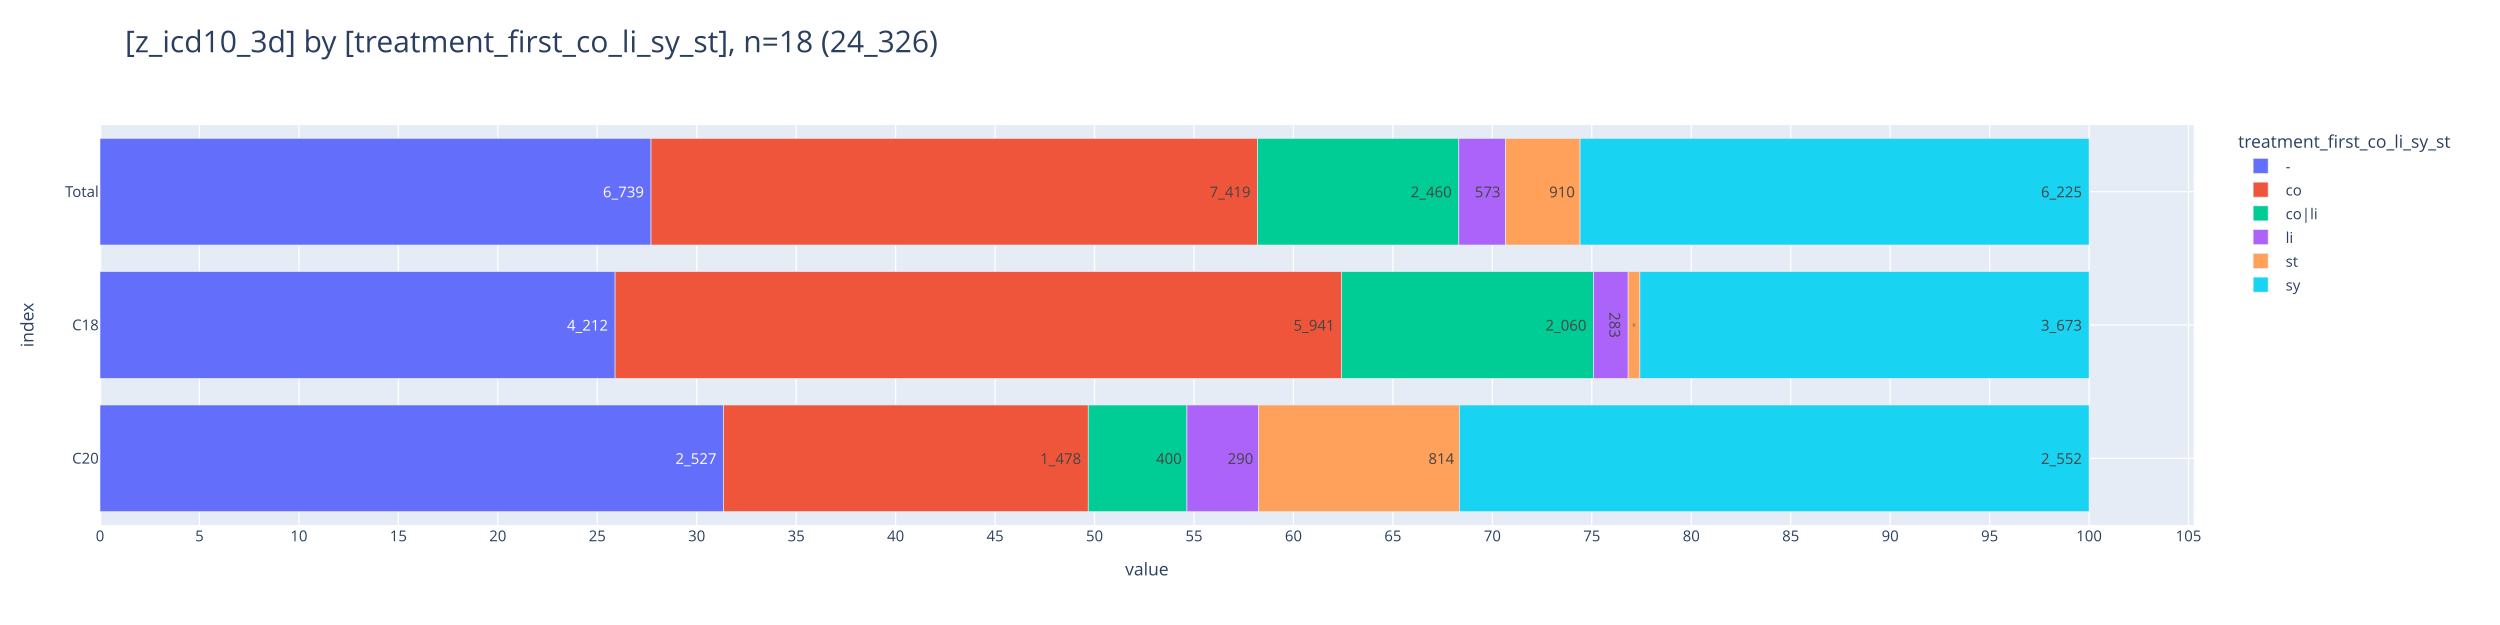
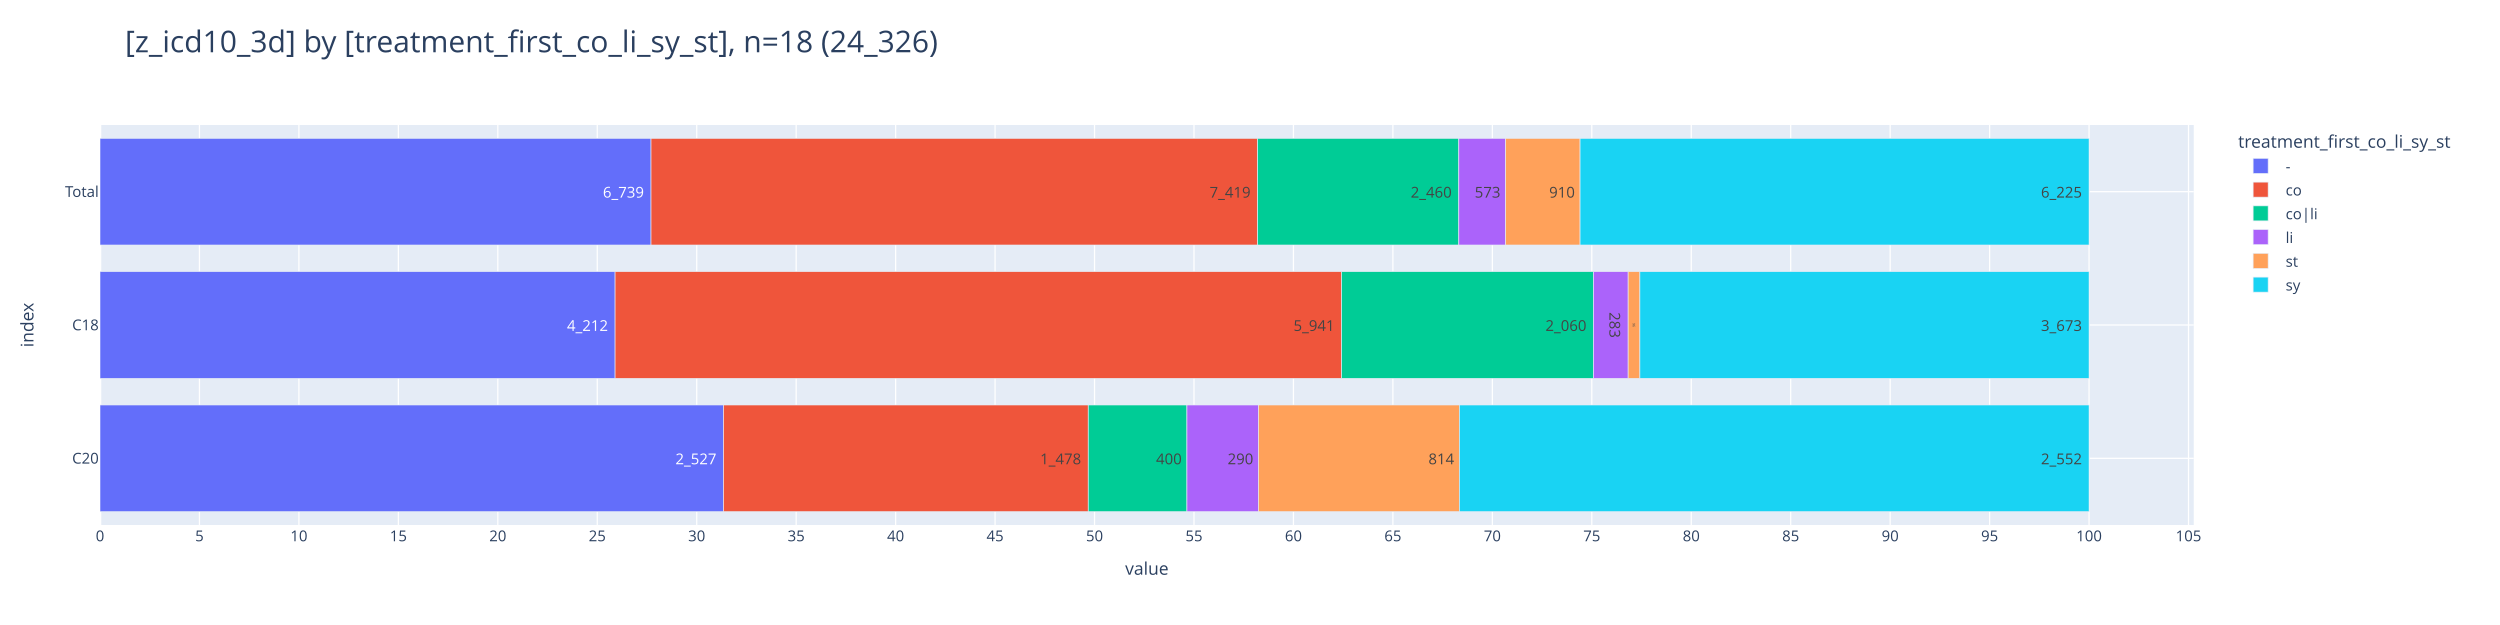
<svg xmlns="http://www.w3.org/2000/svg" class="main-svg" width="2000" height="500" style="" viewBox="0 0 2000 500">
  <rect x="0" y="0" width="2000" height="500" style="fill: rgb(255, 255, 255); fill-opacity: 1;" />
-   <defs id="defs-ca1619">
+   <defs id="defs-0024ad">
    <g class="clips">
-       <clipPath id="clipca1619xyplot" class="plotclip">
+       <clipPath id="clip0024adxyplot" class="plotclip">
        <rect width="1675" height="320" />
      </clipPath>
-       <clipPath class="axesclip" id="clipca1619x">
+       <clipPath class="axesclip" id="clip0024adx">
        <rect x="80" y="0" width="1675" height="500" />
      </clipPath>
-       <clipPath class="axesclip" id="clipca1619y">
+       <clipPath class="axesclip" id="clip0024ady">
        <rect x="0" y="100" width="2000" height="320" />
      </clipPath>
-       <clipPath class="axesclip" id="clipca1619xy">
+       <clipPath class="axesclip" id="clip0024adxy">
        <rect x="80" y="100" width="1675" height="320" />
      </clipPath>
    </g>
    <g class="gradients" />
    <g class="patterns" />
  </defs>
  <g class="bglayer">
    <rect class="bg" x="80" y="100" width="1675" height="320" style="fill: rgb(229, 236, 246); fill-opacity: 1; stroke-width: 0;" />
  </g>
  <g class="layer-below">
    <g class="imagelayer" />
    <g class="shapelayer" />
  </g>
  <g class="cartesianlayer">
    <g class="subplot xy">
      <g class="layer-subplot">
        <g class="shapelayer" />
        <g class="imagelayer" />
      </g>
      <g class="minor-gridlayer">
        <g class="x" />
        <g class="y" />
      </g>
      <g class="gridlayer">
        <g class="x">
          <path class="xgrid crisp" transform="translate(159.56,0)" d="M0,100v320" style="stroke: rgb(255, 255, 255); stroke-opacity: 1; stroke-width: 1px;" />
          <path class="xgrid crisp" transform="translate(239.13,0)" d="M0,100v320" style="stroke: rgb(255, 255, 255); stroke-opacity: 1; stroke-width: 1px;" />
          <path class="xgrid crisp" transform="translate(318.69,0)" d="M0,100v320" style="stroke: rgb(255, 255, 255); stroke-opacity: 1; stroke-width: 1px;" />
          <path class="xgrid crisp" transform="translate(398.25,0)" d="M0,100v320" style="stroke: rgb(255, 255, 255); stroke-opacity: 1; stroke-width: 1px;" />
          <path class="xgrid crisp" transform="translate(477.81,0)" d="M0,100v320" style="stroke: rgb(255, 255, 255); stroke-opacity: 1; stroke-width: 1px;" />
          <path class="xgrid crisp" transform="translate(557.38,0)" d="M0,100v320" style="stroke: rgb(255, 255, 255); stroke-opacity: 1; stroke-width: 1px;" />
          <path class="xgrid crisp" transform="translate(636.94,0)" d="M0,100v320" style="stroke: rgb(255, 255, 255); stroke-opacity: 1; stroke-width: 1px;" />
          <path class="xgrid crisp" transform="translate(716.5,0)" d="M0,100v320" style="stroke: rgb(255, 255, 255); stroke-opacity: 1; stroke-width: 1px;" />
          <path class="xgrid crisp" transform="translate(796.06,0)" d="M0,100v320" style="stroke: rgb(255, 255, 255); stroke-opacity: 1; stroke-width: 1px;" />
          <path class="xgrid crisp" transform="translate(875.63,0)" d="M0,100v320" style="stroke: rgb(255, 255, 255); stroke-opacity: 1; stroke-width: 1px;" />
          <path class="xgrid crisp" transform="translate(955.19,0)" d="M0,100v320" style="stroke: rgb(255, 255, 255); stroke-opacity: 1; stroke-width: 1px;" />
          <path class="xgrid crisp" transform="translate(1034.75,0)" d="M0,100v320" style="stroke: rgb(255, 255, 255); stroke-opacity: 1; stroke-width: 1px;" />
          <path class="xgrid crisp" transform="translate(1114.31,0)" d="M0,100v320" style="stroke: rgb(255, 255, 255); stroke-opacity: 1; stroke-width: 1px;" />
          <path class="xgrid crisp" transform="translate(1193.88,0)" d="M0,100v320" style="stroke: rgb(255, 255, 255); stroke-opacity: 1; stroke-width: 1px;" />
          <path class="xgrid crisp" transform="translate(1273.44,0)" d="M0,100v320" style="stroke: rgb(255, 255, 255); stroke-opacity: 1; stroke-width: 1px;" />
          <path class="xgrid crisp" transform="translate(1353,0)" d="M0,100v320" style="stroke: rgb(255, 255, 255); stroke-opacity: 1; stroke-width: 1px;" />
          <path class="xgrid crisp" transform="translate(1432.56,0)" d="M0,100v320" style="stroke: rgb(255, 255, 255); stroke-opacity: 1; stroke-width: 1px;" />
          <path class="xgrid crisp" transform="translate(1512.13,0)" d="M0,100v320" style="stroke: rgb(255, 255, 255); stroke-opacity: 1; stroke-width: 1px;" />
          <path class="xgrid crisp" transform="translate(1591.69,0)" d="M0,100v320" style="stroke: rgb(255, 255, 255); stroke-opacity: 1; stroke-width: 1px;" />
          <path class="xgrid crisp" transform="translate(1671.25,0)" d="M0,100v320" style="stroke: rgb(255, 255, 255); stroke-opacity: 1; stroke-width: 1px;" />
          <path class="xgrid crisp" transform="translate(1750.81,0)" d="M0,100v320" style="stroke: rgb(255, 255, 255); stroke-opacity: 1; stroke-width: 1px;" />
        </g>
        <g class="y">
          <path class="ygrid crisp" transform="translate(0,366.67)" d="M80,0h1675" style="stroke: rgb(255, 255, 255); stroke-opacity: 1; stroke-width: 1px;" />
          <path class="ygrid crisp" transform="translate(0,260)" d="M80,0h1675" style="stroke: rgb(255, 255, 255); stroke-opacity: 1; stroke-width: 1px;" />
          <path class="ygrid crisp" transform="translate(0,153.33)" d="M80,0h1675" style="stroke: rgb(255, 255, 255); stroke-opacity: 1; stroke-width: 1px;" />
        </g>
      </g>
      <g class="zerolinelayer">
        <path class="xzl zl crisp" transform="translate(80,0)" d="M0,100v320" style="stroke: rgb(255, 255, 255); stroke-opacity: 1; stroke-width: 2px;" />
      </g>
      <g class="layer-between">
        <g class="shapelayer" />
        <g class="imagelayer" />
      </g>
      <path class="xlines-below" />
      <path class="ylines-below" />
      <g class="overlines-below" />
      <g class="xaxislayer-below" />
      <g class="yaxislayer-below" />
      <g class="overaxes-below" />
      <g class="overplot">
-         <g class="xy" transform="translate(80,100)" clip-path="url(#clipca1619xyplot)">
+         <g class="xy" transform="translate(80,100)" clip-path="url(#clip0024adxyplot)">
          <g class="barlayer mlayer">
            <g class="trace bars" style="opacity: 1;">
              <g class="points">
                <g class="point">
                  <path d="M0,96V10.67H440.82V96Z" style="vector-effect: none; opacity: 1; stroke-width: 0.5px; fill: rgb(99, 110, 250); fill-opacity: 1; stroke: rgb(229, 236, 246); stroke-opacity: 1;" />
-                   <text class="bartext bartext-inside" text-anchor="middle" data-notex="1" x="0" y="0" style="font-family: 'Open Sans', verdana, arial, sans-serif; font-size: 12px; fill: rgb(255, 255, 255); fill-opacity: 1; white-space: pre;" transform="translate(418.7419,57.835)">6_739</text>
+                   <text class="bartext bartext-inside" text-anchor="middle" data-notex="1" x="0" y="0" style="font-family: 'Open Sans', verdana, arial, sans-serif; font-size: 12px; fill: rgb(255, 255, 255); fill-opacity: 1; white-space: pre;" transform="translate(418.7458,58.085)">6_739</text>
                </g>
                <g class="point">
                  <path d="M0,202.67V117.33H412.07V202.67Z" style="vector-effect: none; opacity: 1; stroke-width: 0.5px; fill: rgb(99, 110, 250); fill-opacity: 1; stroke: rgb(229, 236, 246); stroke-opacity: 1;" />
-                   <text class="bartext bartext-inside" text-anchor="middle" data-notex="1" x="0" y="0" style="font-family: 'Open Sans', verdana, arial, sans-serif; font-size: 12px; fill: rgb(255, 255, 255); fill-opacity: 1; white-space: pre;" transform="translate(389.9919,164.5)">4_212</text>
+                   <text class="bartext bartext-inside" text-anchor="middle" data-notex="1" x="0" y="0" style="font-family: 'Open Sans', verdana, arial, sans-serif; font-size: 12px; fill: rgb(255, 255, 255); fill-opacity: 1; white-space: pre;" transform="translate(389.9958,164.75)">4_212</text>
                </g>
                <g class="point">
                  <path d="M0,309.33V224H498.83V309.33Z" style="vector-effect: none; opacity: 1; stroke-width: 0.5px; fill: rgb(99, 110, 250); fill-opacity: 1; stroke: rgb(229, 236, 246); stroke-opacity: 1;" />
-                   <text class="bartext bartext-inside" text-anchor="middle" data-notex="1" x="0" y="0" style="font-family: 'Open Sans', verdana, arial, sans-serif; font-size: 12px; fill: rgb(255, 255, 255); fill-opacity: 1; white-space: pre;" transform="translate(476.7519,271.165)">2_527</text>
+                   <text class="bartext bartext-inside" text-anchor="middle" data-notex="1" x="0" y="0" style="font-family: 'Open Sans', verdana, arial, sans-serif; font-size: 12px; fill: rgb(255, 255, 255); fill-opacity: 1; white-space: pre;" transform="translate(476.7558,271.415)">2_527</text>
                </g>
              </g>
            </g>
            <g class="trace bars" style="opacity: 1;">
              <g class="points">
                <g class="point">
                  <path d="M440.82,96V10.67H926.13V96Z" style="vector-effect: none; opacity: 1; stroke-width: 0.5px; fill: rgb(239, 85, 59); fill-opacity: 1; stroke: rgb(229, 236, 246); stroke-opacity: 1;" />
-                   <text class="bartext bartext-inside" text-anchor="middle" data-notex="1" x="0" y="0" style="font-family: 'Open Sans', verdana, arial, sans-serif; font-size: 12px; fill: rgb(68, 68, 68); fill-opacity: 1; white-space: pre;" transform="translate(904.0519,57.835)">7_419</text>
+                   <text class="bartext bartext-inside" text-anchor="middle" data-notex="1" x="0" y="0" style="font-family: 'Open Sans', verdana, arial, sans-serif; font-size: 12px; fill: rgb(68, 68, 68); fill-opacity: 1; white-space: pre;" transform="translate(904.0558,58.085)">7_419</text>
                </g>
                <g class="point">
                  <path d="M412.07,202.67V117.33H993.3V202.67Z" style="vector-effect: none; opacity: 1; stroke-width: 0.5px; fill: rgb(239, 85, 59); fill-opacity: 1; stroke: rgb(229, 236, 246); stroke-opacity: 1;" />
-                   <text class="bartext bartext-inside" text-anchor="middle" data-notex="1" x="0" y="0" style="font-family: 'Open Sans', verdana, arial, sans-serif; font-size: 12px; fill: rgb(68, 68, 68); fill-opacity: 1; white-space: pre;" transform="translate(971.2219,164.5)">5_941</text>
+                   <text class="bartext bartext-inside" text-anchor="middle" data-notex="1" x="0" y="0" style="font-family: 'Open Sans', verdana, arial, sans-serif; font-size: 12px; fill: rgb(68, 68, 68); fill-opacity: 1; white-space: pre;" transform="translate(971.2258,164.75)">5_941</text>
                </g>
                <g class="point">
                  <path d="M498.83,309.33V224H790.59V309.33Z" style="vector-effect: none; opacity: 1; stroke-width: 0.5px; fill: rgb(239, 85, 59); fill-opacity: 1; stroke: rgb(229, 236, 246); stroke-opacity: 1;" />
-                   <text class="bartext bartext-inside" text-anchor="middle" data-notex="1" x="0" y="0" style="font-family: 'Open Sans', verdana, arial, sans-serif; font-size: 12px; fill: rgb(68, 68, 68); fill-opacity: 1; white-space: pre;" transform="translate(768.5119,271.165)">1_478</text>
+                   <text class="bartext bartext-inside" text-anchor="middle" data-notex="1" x="0" y="0" style="font-family: 'Open Sans', verdana, arial, sans-serif; font-size: 12px; fill: rgb(68, 68, 68); fill-opacity: 1; white-space: pre;" transform="translate(768.5158,271.415)">1_478</text>
                </g>
              </g>
            </g>
            <g class="trace bars" style="opacity: 1;">
              <g class="points">
                <g class="point">
                  <path d="M926.13,96V10.67H1087.04V96Z" style="vector-effect: none; opacity: 1; stroke-width: 0.5px; fill: rgb(0, 204, 150); fill-opacity: 1; stroke: rgb(229, 236, 246); stroke-opacity: 1;" />
-                   <text class="bartext bartext-inside" text-anchor="middle" data-notex="1" x="0" y="0" style="font-family: 'Open Sans', verdana, arial, sans-serif; font-size: 12px; fill: rgb(68, 68, 68); fill-opacity: 1; white-space: pre;" transform="translate(1064.962,57.835)">2_460</text>
+                   <text class="bartext bartext-inside" text-anchor="middle" data-notex="1" x="0" y="0" style="font-family: 'Open Sans', verdana, arial, sans-serif; font-size: 12px; fill: rgb(68, 68, 68); fill-opacity: 1; white-space: pre;" transform="translate(1064.966,58.085)">2_460</text>
                </g>
                <g class="point">
                  <path d="M993.3,202.67V117.33H1194.83V202.67Z" style="vector-effect: none; opacity: 1; stroke-width: 0.5px; fill: rgb(0, 204, 150); fill-opacity: 1; stroke: rgb(229, 236, 246); stroke-opacity: 1;" />
-                   <text class="bartext bartext-inside" text-anchor="middle" data-notex="1" x="0" y="0" style="font-family: 'Open Sans', verdana, arial, sans-serif; font-size: 12px; fill: rgb(68, 68, 68); fill-opacity: 1; white-space: pre;" transform="translate(1172.752,164.5)">2_060</text>
+                   <text class="bartext bartext-inside" text-anchor="middle" data-notex="1" x="0" y="0" style="font-family: 'Open Sans', verdana, arial, sans-serif; font-size: 12px; fill: rgb(68, 68, 68); fill-opacity: 1; white-space: pre;" transform="translate(1172.756,164.75)">2_060</text>
                </g>
                <g class="point">
                  <path d="M790.59,309.33V224H869.55V309.33Z" style="vector-effect: none; opacity: 1; stroke-width: 0.5px; fill: rgb(0, 204, 150); fill-opacity: 1; stroke: rgb(229, 236, 246); stroke-opacity: 1;" />
-                   <text class="bartext bartext-inside" text-anchor="middle" data-notex="1" x="0" y="0" style="font-family: 'Open Sans', verdana, arial, sans-serif; font-size: 12px; fill: rgb(68, 68, 68); fill-opacity: 1; white-space: pre;" transform="translate(855.1047,271.165)">400</text>
+                   <text class="bartext bartext-inside" text-anchor="middle" data-notex="1" x="0" y="0" style="font-family: 'Open Sans', verdana, arial, sans-serif; font-size: 12px; fill: rgb(68, 68, 68); fill-opacity: 1; white-space: pre;" transform="translate(855.1047,271.415)">400</text>
                </g>
              </g>
            </g>
            <g class="trace bars" style="opacity: 1;">
              <g class="points">
                <g class="point">
                  <path d="M1087.04,96V10.67H1124.52V96Z" style="vector-effect: none; opacity: 1; stroke-width: 0.5px; fill: rgb(171, 99, 250); fill-opacity: 1; stroke: rgb(229, 236, 246); stroke-opacity: 1;" />
-                   <text class="bartext bartext-inside" text-anchor="middle" data-notex="1" x="0" y="0" style="font-family: 'Open Sans', verdana, arial, sans-serif; font-size: 12px; fill: rgb(68, 68, 68); fill-opacity: 1; white-space: pre;" transform="translate(1110.075,57.835)">573</text>
+                   <text class="bartext bartext-inside" text-anchor="middle" data-notex="1" x="0" y="0" style="font-family: 'Open Sans', verdana, arial, sans-serif; font-size: 12px; fill: rgb(68, 68, 68); fill-opacity: 1; white-space: pre;" transform="translate(1110.075,58.085)">573</text>
                </g>
                <g class="point">
                  <path d="M1194.83,202.67V117.33H1222.52V202.67Z" style="vector-effect: none; opacity: 1; stroke-width: 0.5px; fill: rgb(171, 99, 250); fill-opacity: 1; stroke: rgb(229, 236, 246); stroke-opacity: 1;" />
-                   <text class="bartext bartext-inside" text-anchor="middle" data-notex="1" x="0" y="0" style="font-family: 'Open Sans', verdana, arial, sans-serif; font-size: 12px; fill: rgb(68, 68, 68); fill-opacity: 1; white-space: pre;" transform="translate(1212.02,164.5)rotate(90 0 -4.5)">283</text>
+                   <text class="bartext bartext-inside" text-anchor="middle" data-notex="1" x="0" y="0" style="font-family: 'Open Sans', verdana, arial, sans-serif; font-size: 12px; fill: rgb(68, 68, 68); fill-opacity: 1; white-space: pre;" transform="translate(1212.27,164.75)rotate(90 0 -4.75)">283</text>
                </g>
                <g class="point">
                  <path d="M869.55,309.33V224H926.8V309.33Z" style="vector-effect: none; opacity: 1; stroke-width: 0.5px; fill: rgb(171, 99, 250); fill-opacity: 1; stroke: rgb(229, 236, 246); stroke-opacity: 1;" />
-                   <text class="bartext bartext-inside" text-anchor="middle" data-notex="1" x="0" y="0" style="font-family: 'Open Sans', verdana, arial, sans-serif; font-size: 12px; fill: rgb(68, 68, 68); fill-opacity: 1; white-space: pre;" transform="translate(912.3547,271.165)">290</text>
+                   <text class="bartext bartext-inside" text-anchor="middle" data-notex="1" x="0" y="0" style="font-family: 'Open Sans', verdana, arial, sans-serif; font-size: 12px; fill: rgb(68, 68, 68); fill-opacity: 1; white-space: pre;" transform="translate(912.3547,271.415)">290</text>
                </g>
              </g>
            </g>
            <g class="trace bars" style="opacity: 1;">
              <g class="points">
                <g class="point">
                  <path d="M1124.52,96V10.67H1184.05V96Z" style="vector-effect: none; opacity: 1; stroke-width: 0.5px; fill: rgb(255, 161, 90); fill-opacity: 1; stroke: rgb(229, 236, 246); stroke-opacity: 1;" />
-                   <text class="bartext bartext-inside" text-anchor="middle" data-notex="1" x="0" y="0" style="font-family: 'Open Sans', verdana, arial, sans-serif; font-size: 12px; fill: rgb(68, 68, 68); fill-opacity: 1; white-space: pre;" transform="translate(1169.605,57.835)">910</text>
+                   <text class="bartext bartext-inside" text-anchor="middle" data-notex="1" x="0" y="0" style="font-family: 'Open Sans', verdana, arial, sans-serif; font-size: 12px; fill: rgb(68, 68, 68); fill-opacity: 1; white-space: pre;" transform="translate(1169.605,58.085)">910</text>
                </g>
                <g class="point">
                  <path d="M1222.52,202.67V117.33H1231.91V202.67Z" style="vector-effect: none; opacity: 1; stroke-width: 0.5px; fill: rgb(255, 161, 90); fill-opacity: 1; stroke: rgb(229, 236, 246); stroke-opacity: 1;" />
-                   <text class="bartext bartext-inside" text-anchor="middle" data-notex="1" x="0" y="0" style="font-family: 'Open Sans', verdana, arial, sans-serif; font-size: 12px; fill: rgb(68, 68, 68); fill-opacity: 1; white-space: pre;" transform="translate(1227.215,161.017)scale(0.226)rotate(90 0 -4.5)">96</text>
+                   <text class="bartext bartext-inside" text-anchor="middle" data-notex="1" x="0" y="0" style="font-family: 'Open Sans', verdana, arial, sans-serif; font-size: 12px; fill: rgb(68, 68, 68); fill-opacity: 1; white-space: pre;" transform="translate(1227.215,161.1105)scale(0.2337931)rotate(90 0 -4.75)">96</text>
                </g>
                <g class="point">
                  <path d="M926.8,309.33V224H1087.48V309.33Z" style="vector-effect: none; opacity: 1; stroke-width: 0.5px; fill: rgb(255, 161, 90); fill-opacity: 1; stroke: rgb(229, 236, 246); stroke-opacity: 1;" />
-                   <text class="bartext bartext-inside" text-anchor="middle" data-notex="1" x="0" y="0" style="font-family: 'Open Sans', verdana, arial, sans-serif; font-size: 12px; fill: rgb(68, 68, 68); fill-opacity: 1; white-space: pre;" transform="translate(1073.035,271.165)">814</text>
+                   <text class="bartext bartext-inside" text-anchor="middle" data-notex="1" x="0" y="0" style="font-family: 'Open Sans', verdana, arial, sans-serif; font-size: 12px; fill: rgb(68, 68, 68); fill-opacity: 1; white-space: pre;" transform="translate(1073.035,271.415)">814</text>
                </g>
              </g>
            </g>
            <g class="trace bars" style="opacity: 1;">
              <g class="points">
                <g class="point">
                  <path d="M1184.05,96V10.67H1591.25V96Z" style="vector-effect: none; opacity: 1; stroke-width: 0.5px; fill: rgb(25, 211, 243); fill-opacity: 1; stroke: rgb(229, 236, 246); stroke-opacity: 1;" />
-                   <text class="bartext bartext-inside" text-anchor="middle" data-notex="1" x="0" y="0" style="font-family: 'Open Sans', verdana, arial, sans-serif; font-size: 12px; fill: rgb(68, 68, 68); fill-opacity: 1; white-space: pre;" transform="translate(1569.172,57.835)">6_225</text>
+                   <text class="bartext bartext-inside" text-anchor="middle" data-notex="1" x="0" y="0" style="font-family: 'Open Sans', verdana, arial, sans-serif; font-size: 12px; fill: rgb(68, 68, 68); fill-opacity: 1; white-space: pre;" transform="translate(1569.176,58.085)">6_225</text>
                </g>
                <g class="point">
                  <path d="M1231.91,202.67V117.33H1591.25V202.67Z" style="vector-effect: none; opacity: 1; stroke-width: 0.5px; fill: rgb(25, 211, 243); fill-opacity: 1; stroke: rgb(229, 236, 246); stroke-opacity: 1;" />
-                   <text class="bartext bartext-inside" text-anchor="middle" data-notex="1" x="0" y="0" style="font-family: 'Open Sans', verdana, arial, sans-serif; font-size: 12px; fill: rgb(68, 68, 68); fill-opacity: 1; white-space: pre;" transform="translate(1569.172,164.5)">3_673</text>
+                   <text class="bartext bartext-inside" text-anchor="middle" data-notex="1" x="0" y="0" style="font-family: 'Open Sans', verdana, arial, sans-serif; font-size: 12px; fill: rgb(68, 68, 68); fill-opacity: 1; white-space: pre;" transform="translate(1569.176,164.75)">3_673</text>
                </g>
                <g class="point">
                  <path d="M1087.48,309.33V224H1591.25V309.33Z" style="vector-effect: none; opacity: 1; stroke-width: 0.5px; fill: rgb(25, 211, 243); fill-opacity: 1; stroke: rgb(229, 236, 246); stroke-opacity: 1;" />
-                   <text class="bartext bartext-inside" text-anchor="middle" data-notex="1" x="0" y="0" style="font-family: 'Open Sans', verdana, arial, sans-serif; font-size: 12px; fill: rgb(68, 68, 68); fill-opacity: 1; white-space: pre;" transform="translate(1569.172,271.165)">2_552</text>
+                   <text class="bartext bartext-inside" text-anchor="middle" data-notex="1" x="0" y="0" style="font-family: 'Open Sans', verdana, arial, sans-serif; font-size: 12px; fill: rgb(68, 68, 68); fill-opacity: 1; white-space: pre;" transform="translate(1569.176,271.415)">2_552</text>
                </g>
              </g>
            </g>
          </g>
        </g>
      </g>
      <g class="zerolinelayer-above" />
      <path class="xlines-above crisp" d="M0,0" style="fill: none;" />
      <path class="ylines-above crisp" d="M0,0" style="fill: none;" />
      <g class="overlines-above" />
      <g class="xaxislayer-above">
        <g class="xtick">
          <text text-anchor="middle" x="0" y="433" transform="translate(80,0)" style="font-family: 'Open Sans', verdana, arial, sans-serif; font-size: 12px; fill: rgb(42, 63, 95); fill-opacity: 1; white-space: pre;">0</text>
        </g>
        <g class="xtick">
          <text text-anchor="middle" x="0" y="433" style="font-family: 'Open Sans', verdana, arial, sans-serif; font-size: 12px; fill: rgb(42, 63, 95); fill-opacity: 1; white-space: pre;" transform="translate(159.56,0)">5</text>
        </g>
        <g class="xtick">
          <text text-anchor="middle" x="0" y="433" style="font-family: 'Open Sans', verdana, arial, sans-serif; font-size: 12px; fill: rgb(42, 63, 95); fill-opacity: 1; white-space: pre;" transform="translate(239.13,0)">10</text>
        </g>
        <g class="xtick">
          <text text-anchor="middle" x="0" y="433" style="font-family: 'Open Sans', verdana, arial, sans-serif; font-size: 12px; fill: rgb(42, 63, 95); fill-opacity: 1; white-space: pre;" transform="translate(318.69,0)">15</text>
        </g>
        <g class="xtick">
          <text text-anchor="middle" x="0" y="433" style="font-family: 'Open Sans', verdana, arial, sans-serif; font-size: 12px; fill: rgb(42, 63, 95); fill-opacity: 1; white-space: pre;" transform="translate(398.25,0)">20</text>
        </g>
        <g class="xtick">
          <text text-anchor="middle" x="0" y="433" style="font-family: 'Open Sans', verdana, arial, sans-serif; font-size: 12px; fill: rgb(42, 63, 95); fill-opacity: 1; white-space: pre;" transform="translate(477.81,0)">25</text>
        </g>
        <g class="xtick">
          <text text-anchor="middle" x="0" y="433" style="font-family: 'Open Sans', verdana, arial, sans-serif; font-size: 12px; fill: rgb(42, 63, 95); fill-opacity: 1; white-space: pre;" transform="translate(557.38,0)">30</text>
        </g>
        <g class="xtick">
          <text text-anchor="middle" x="0" y="433" style="font-family: 'Open Sans', verdana, arial, sans-serif; font-size: 12px; fill: rgb(42, 63, 95); fill-opacity: 1; white-space: pre;" transform="translate(636.94,0)">35</text>
        </g>
        <g class="xtick">
          <text text-anchor="middle" x="0" y="433" style="font-family: 'Open Sans', verdana, arial, sans-serif; font-size: 12px; fill: rgb(42, 63, 95); fill-opacity: 1; white-space: pre;" transform="translate(716.5,0)">40</text>
        </g>
        <g class="xtick">
          <text text-anchor="middle" x="0" y="433" style="font-family: 'Open Sans', verdana, arial, sans-serif; font-size: 12px; fill: rgb(42, 63, 95); fill-opacity: 1; white-space: pre;" transform="translate(796.06,0)">45</text>
        </g>
        <g class="xtick">
          <text text-anchor="middle" x="0" y="433" style="font-family: 'Open Sans', verdana, arial, sans-serif; font-size: 12px; fill: rgb(42, 63, 95); fill-opacity: 1; white-space: pre;" transform="translate(875.63,0)">50</text>
        </g>
        <g class="xtick">
          <text text-anchor="middle" x="0" y="433" style="font-family: 'Open Sans', verdana, arial, sans-serif; font-size: 12px; fill: rgb(42, 63, 95); fill-opacity: 1; white-space: pre;" transform="translate(955.19,0)">55</text>
        </g>
        <g class="xtick">
          <text text-anchor="middle" x="0" y="433" style="font-family: 'Open Sans', verdana, arial, sans-serif; font-size: 12px; fill: rgb(42, 63, 95); fill-opacity: 1; white-space: pre;" transform="translate(1034.75,0)">60</text>
        </g>
        <g class="xtick">
          <text text-anchor="middle" x="0" y="433" style="font-family: 'Open Sans', verdana, arial, sans-serif; font-size: 12px; fill: rgb(42, 63, 95); fill-opacity: 1; white-space: pre;" transform="translate(1114.31,0)">65</text>
        </g>
        <g class="xtick">
          <text text-anchor="middle" x="0" y="433" style="font-family: 'Open Sans', verdana, arial, sans-serif; font-size: 12px; fill: rgb(42, 63, 95); fill-opacity: 1; white-space: pre;" transform="translate(1193.88,0)">70</text>
        </g>
        <g class="xtick">
          <text text-anchor="middle" x="0" y="433" style="font-family: 'Open Sans', verdana, arial, sans-serif; font-size: 12px; fill: rgb(42, 63, 95); fill-opacity: 1; white-space: pre;" transform="translate(1273.44,0)">75</text>
        </g>
        <g class="xtick">
          <text text-anchor="middle" x="0" y="433" style="font-family: 'Open Sans', verdana, arial, sans-serif; font-size: 12px; fill: rgb(42, 63, 95); fill-opacity: 1; white-space: pre;" transform="translate(1353,0)">80</text>
        </g>
        <g class="xtick">
          <text text-anchor="middle" x="0" y="433" style="font-family: 'Open Sans', verdana, arial, sans-serif; font-size: 12px; fill: rgb(42, 63, 95); fill-opacity: 1; white-space: pre;" transform="translate(1432.56,0)">85</text>
        </g>
        <g class="xtick">
          <text text-anchor="middle" x="0" y="433" style="font-family: 'Open Sans', verdana, arial, sans-serif; font-size: 12px; fill: rgb(42, 63, 95); fill-opacity: 1; white-space: pre;" transform="translate(1512.13,0)">90</text>
        </g>
        <g class="xtick">
          <text text-anchor="middle" x="0" y="433" style="font-family: 'Open Sans', verdana, arial, sans-serif; font-size: 12px; fill: rgb(42, 63, 95); fill-opacity: 1; white-space: pre;" transform="translate(1591.69,0)">95</text>
        </g>
        <g class="xtick">
          <text text-anchor="middle" x="0" y="433" style="font-family: 'Open Sans', verdana, arial, sans-serif; font-size: 12px; fill: rgb(42, 63, 95); fill-opacity: 1; white-space: pre;" transform="translate(1671.25,0)">100</text>
        </g>
        <g class="xtick">
          <text text-anchor="middle" x="0" y="433" style="font-family: 'Open Sans', verdana, arial, sans-serif; font-size: 12px; fill: rgb(42, 63, 95); fill-opacity: 1; white-space: pre;" transform="translate(1750.81,0)">105</text>
        </g>
      </g>
      <g class="yaxislayer-above">
        <g class="ytick">
          <text text-anchor="end" x="79" y="4.2" transform="translate(0,366.67)" style="font-family: 'Open Sans', verdana, arial, sans-serif; font-size: 12px; fill: rgb(42, 63, 95); fill-opacity: 1; white-space: pre;">C20</text>
        </g>
        <g class="ytick">
          <text text-anchor="end" x="79" y="4.2" transform="translate(0,260)" style="font-family: 'Open Sans', verdana, arial, sans-serif; font-size: 12px; fill: rgb(42, 63, 95); fill-opacity: 1; white-space: pre;">C18</text>
        </g>
        <g class="ytick">
          <text text-anchor="end" x="79" y="4.2" transform="translate(0,153.33)" style="font-family: 'Open Sans', verdana, arial, sans-serif; font-size: 12px; fill: rgb(42, 63, 95); fill-opacity: 1; white-space: pre;"> Total</text>
        </g>
      </g>
      <g class="overaxes-above" />
    </g>
  </g>
  <g class="polarlayer" />
  <g class="smithlayer" />
  <g class="ternarylayer" />
  <g class="geolayer" />
  <g class="funnelarealayer" />
  <g class="pielayer" />
  <g class="iciclelayer" />
  <g class="treemaplayer" />
  <g class="sunburstlayer" />
  <g class="glimages" />
-   <defs id="topdefs-ca1619">
+   <defs id="topdefs-0024ad">
    <g class="clips" />
-     <clipPath id="legendca1619">
+     <clipPath id="legend0024ad">
      <rect width="199" height="143" x="0" y="0" />
    </clipPath>
  </defs>
  <g class="layer-above">
    <g class="imagelayer" />
    <g class="shapelayer" />
  </g>
  <g class="infolayer">
    <g class="legend" pointer-events="all" transform="translate(1788.5,100)">
      <rect class="bg" shape-rendering="crispEdges" style="stroke: rgb(68, 68, 68); stroke-opacity: 1; fill: rgb(255, 255, 255); fill-opacity: 1; stroke-width: 0px;" width="199" height="143" x="0" y="0" />
-       <g class="scrollbox" transform="" clip-path="url(#legendca1619)">
+       <g class="scrollbox" transform="" clip-path="url(#legend0024ad)">
        <text class="legendtitletext" text-anchor="start" x="2" y="18.2" style="font-family: 'Open Sans', verdana, arial, sans-serif; font-size: 14px; fill: rgb(42, 63, 95); fill-opacity: 1; white-space: pre;">treatment_first_co_li_sy_st</text>
        <g class="groups">
          <g class="traces" transform="translate(0,32.7)" style="opacity: 1;">
            <text class="legendtext" text-anchor="start" x="40" y="4.68" style="font-family: 'Open Sans', verdana, arial, sans-serif; font-size: 12px; fill: rgb(42, 63, 95); fill-opacity: 1; white-space: pre;">-</text>
            <g class="layers" style="opacity: 1;">
              <g class="legendfill" />
              <g class="legendlines" />
              <g class="legendsymbols">
                <g class="legendpoints">
                  <path class="legendundefined" d="M6,6H-6V-6H6Z" transform="translate(20,0)" style="stroke-width: 0.5px; fill: rgb(99, 110, 250); fill-opacity: 1; stroke: rgb(229, 236, 246); stroke-opacity: 1;" />
                </g>
              </g>
            </g>
-             <rect class="legendtoggle" x="0" y="-9.5" width="65.578" height="19" style="fill: rgb(0, 0, 0); fill-opacity: 0;" />
+             <rect class="legendtoggle" x="0" y="-9.5" width="65.57" height="19" style="fill: rgb(0, 0, 0); fill-opacity: 0;" />
          </g>
          <g class="traces" transform="translate(0,51.7)" style="opacity: 1;">
            <text class="legendtext" text-anchor="start" x="40" y="4.68" style="font-family: 'Open Sans', verdana, arial, sans-serif; font-size: 12px; fill: rgb(42, 63, 95); fill-opacity: 1; white-space: pre;">co</text>
            <g class="layers" style="opacity: 1;">
              <g class="legendfill" />
              <g class="legendlines" />
              <g class="legendsymbols">
                <g class="legendpoints">
                  <path class="legendundefined" d="M6,6H-6V-6H6Z" transform="translate(20,0)" style="stroke-width: 0.5px; fill: rgb(239, 85, 59); fill-opacity: 1; stroke: rgb(229, 236, 246); stroke-opacity: 1;" />
                </g>
              </g>
            </g>
-             <rect class="legendtoggle" x="0" y="-9.5" width="65.578" height="19" style="fill: rgb(0, 0, 0); fill-opacity: 0;" />
+             <rect class="legendtoggle" x="0" y="-9.5" width="65.57" height="19" style="fill: rgb(0, 0, 0); fill-opacity: 0;" />
          </g>
          <g class="traces" transform="translate(0,70.7)" style="opacity: 1;">
            <text class="legendtext" text-anchor="start" x="40" y="4.68" style="font-family: 'Open Sans', verdana, arial, sans-serif; font-size: 12px; fill: rgb(42, 63, 95); fill-opacity: 1; white-space: pre;">co|li</text>
            <g class="layers" style="opacity: 1;">
              <g class="legendfill" />
              <g class="legendlines" />
              <g class="legendsymbols">
                <g class="legendpoints">
                  <path class="legendundefined" d="M6,6H-6V-6H6Z" transform="translate(20,0)" style="stroke-width: 0.5px; fill: rgb(0, 204, 150); fill-opacity: 1; stroke: rgb(229, 236, 246); stroke-opacity: 1;" />
                </g>
              </g>
            </g>
-             <rect class="legendtoggle" x="0" y="-9.5" width="65.578" height="19" style="fill: rgb(0, 0, 0); fill-opacity: 0;" />
+             <rect class="legendtoggle" x="0" y="-9.5" width="65.57" height="19" style="fill: rgb(0, 0, 0); fill-opacity: 0;" />
          </g>
          <g class="traces" transform="translate(0,89.7)" style="opacity: 1;">
            <text class="legendtext" text-anchor="start" x="40" y="4.68" style="font-family: 'Open Sans', verdana, arial, sans-serif; font-size: 12px; fill: rgb(42, 63, 95); fill-opacity: 1; white-space: pre;">li</text>
            <g class="layers" style="opacity: 1;">
              <g class="legendfill" />
              <g class="legendlines" />
              <g class="legendsymbols">
                <g class="legendpoints">
                  <path class="legendundefined" d="M6,6H-6V-6H6Z" transform="translate(20,0)" style="stroke-width: 0.5px; fill: rgb(171, 99, 250); fill-opacity: 1; stroke: rgb(229, 236, 246); stroke-opacity: 1;" />
                </g>
              </g>
            </g>
-             <rect class="legendtoggle" x="0" y="-9.5" width="65.578" height="19" style="fill: rgb(0, 0, 0); fill-opacity: 0;" />
+             <rect class="legendtoggle" x="0" y="-9.5" width="65.57" height="19" style="fill: rgb(0, 0, 0); fill-opacity: 0;" />
          </g>
          <g class="traces" transform="translate(0,108.7)" style="opacity: 1;">
            <text class="legendtext" text-anchor="start" x="40" y="4.68" style="font-family: 'Open Sans', verdana, arial, sans-serif; font-size: 12px; fill: rgb(42, 63, 95); fill-opacity: 1; white-space: pre;">st</text>
            <g class="layers" style="opacity: 1;">
              <g class="legendfill" />
              <g class="legendlines" />
              <g class="legendsymbols">
                <g class="legendpoints">
                  <path class="legendundefined" d="M6,6H-6V-6H6Z" transform="translate(20,0)" style="stroke-width: 0.5px; fill: rgb(255, 161, 90); fill-opacity: 1; stroke: rgb(229, 236, 246); stroke-opacity: 1;" />
                </g>
              </g>
            </g>
-             <rect class="legendtoggle" x="0" y="-9.5" width="65.578" height="19" style="fill: rgb(0, 0, 0); fill-opacity: 0;" />
+             <rect class="legendtoggle" x="0" y="-9.5" width="65.57" height="19" style="fill: rgb(0, 0, 0); fill-opacity: 0;" />
          </g>
          <g class="traces" transform="translate(0,127.7)" style="opacity: 1;">
            <text class="legendtext" text-anchor="start" x="40" y="4.68" style="font-family: 'Open Sans', verdana, arial, sans-serif; font-size: 12px; fill: rgb(42, 63, 95); fill-opacity: 1; white-space: pre;">sy</text>
            <g class="layers" style="opacity: 1;">
              <g class="legendfill" />
              <g class="legendlines" />
              <g class="legendsymbols">
                <g class="legendpoints">
                  <path class="legendundefined" d="M6,6H-6V-6H6Z" transform="translate(20,0)" style="stroke-width: 0.5px; fill: rgb(25, 211, 243); fill-opacity: 1; stroke: rgb(229, 236, 246); stroke-opacity: 1;" />
                </g>
              </g>
            </g>
-             <rect class="legendtoggle" x="0" y="-9.5" width="65.578" height="19" style="fill: rgb(0, 0, 0); fill-opacity: 0;" />
+             <rect class="legendtoggle" x="0" y="-9.5" width="65.57" height="19" style="fill: rgb(0, 0, 0); fill-opacity: 0;" />
          </g>
        </g>
      </g>
      <rect class="scrollbar" rx="20" ry="3" width="0" height="0" style="fill: rgb(128, 139, 164); fill-opacity: 1;" x="0" y="0" />
    </g>
    <g class="g-gtitle">
      <text class="gtitle" x="100" y="25" text-anchor="start" dy="0.7em" style="opacity: 1; font-family: 'Open Sans', verdana, arial, sans-serif; font-size: 24px; fill: rgb(42, 63, 95); fill-opacity: 1; white-space: pre;">[z_icd10_3d] by [treatment_first_co_li_sy_st], n=18 (24_326)</text>
    </g>
    <g class="g-xtitle">
-       <text class="xtitle" x="917.5" y="460.3" text-anchor="middle" style="opacity: 1; font-family: 'Open Sans', verdana, arial, sans-serif; font-size: 14px; fill: rgb(42, 63, 95); fill-opacity: 1; white-space: pre;">value</text>
+       <text class="xtitle" x="917.5" y="459.8" text-anchor="middle" style="opacity: 1; font-family: 'Open Sans', verdana, arial, sans-serif; font-size: 14px; fill: rgb(42, 63, 95); fill-opacity: 1; white-space: pre;">value</text>
    </g>
    <g class="g-ytitle">
-       <text class="ytitle" transform="rotate(-90,26.75625,260)" x="26.756" y="260" text-anchor="middle" style="opacity: 1; font-family: 'Open Sans', verdana, arial, sans-serif; font-size: 14px; fill: rgb(42, 63, 95); fill-opacity: 1; white-space: pre;">index</text>
+       <text class="ytitle" transform="rotate(-90,26.76406,260)" x="26.764" y="260" text-anchor="middle" style="opacity: 1; font-family: 'Open Sans', verdana, arial, sans-serif; font-size: 14px; fill: rgb(42, 63, 95); fill-opacity: 1; white-space: pre;">index</text>
    </g>
  </g>
</svg>
